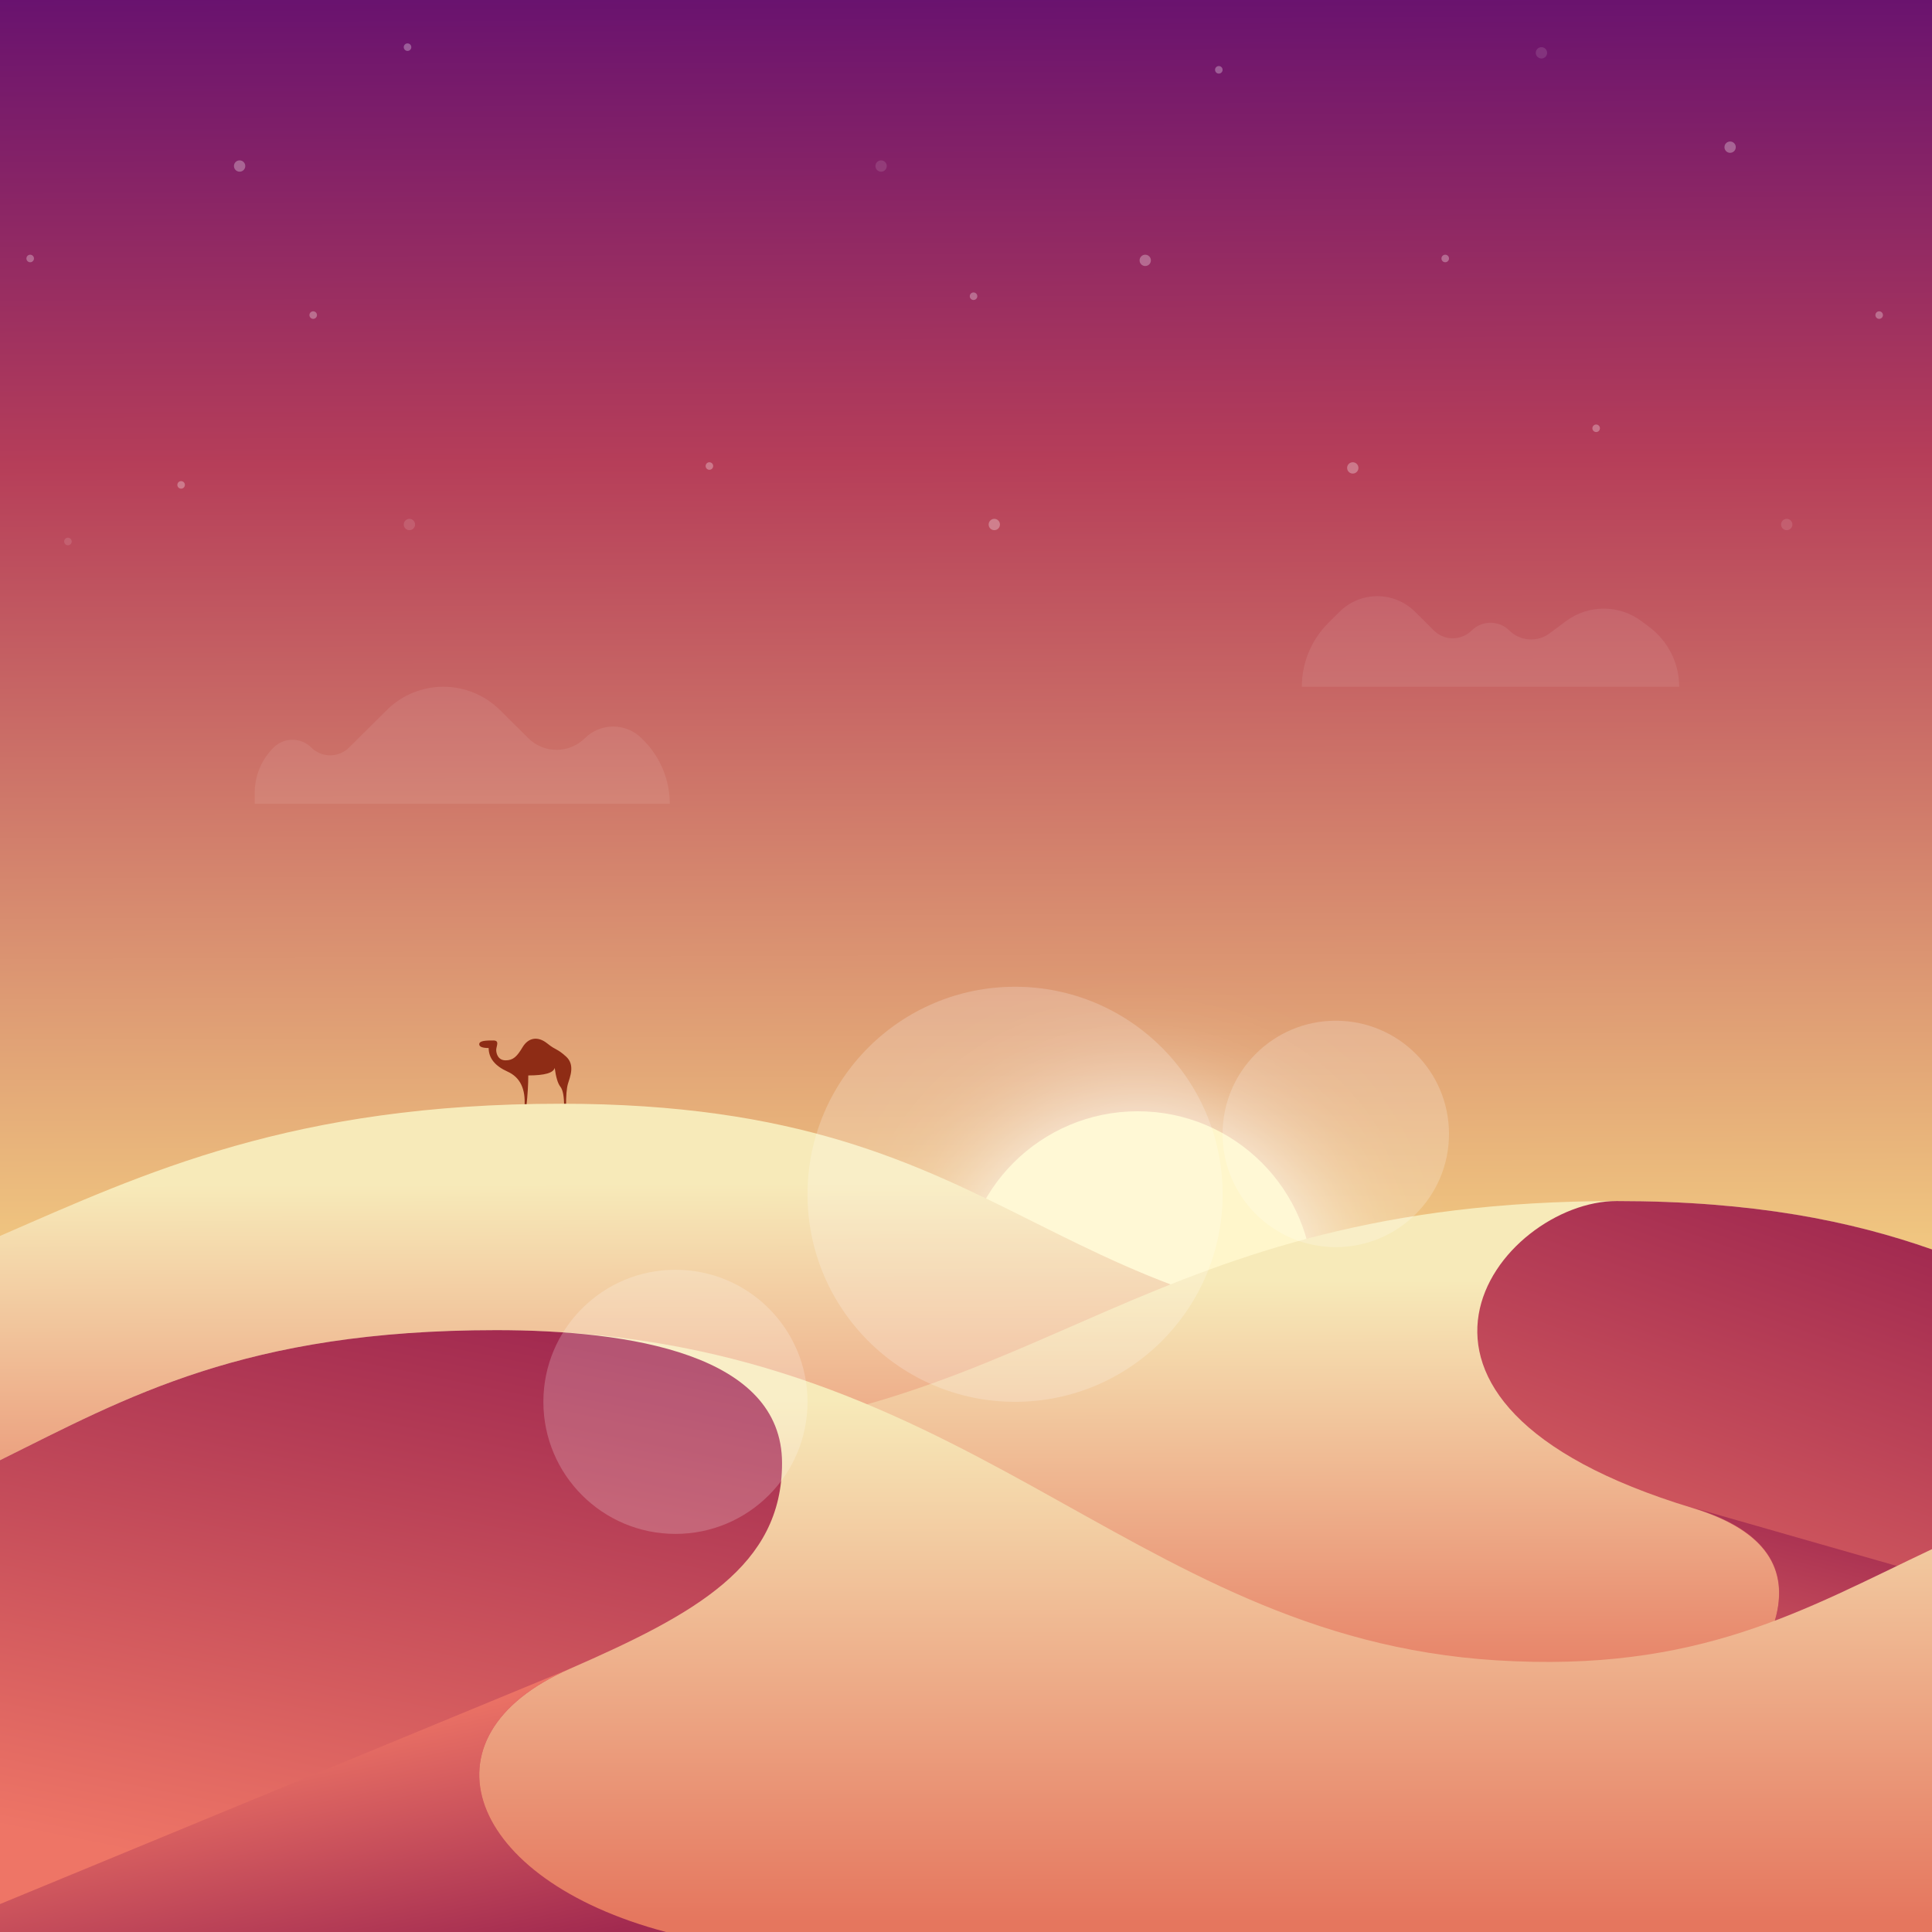
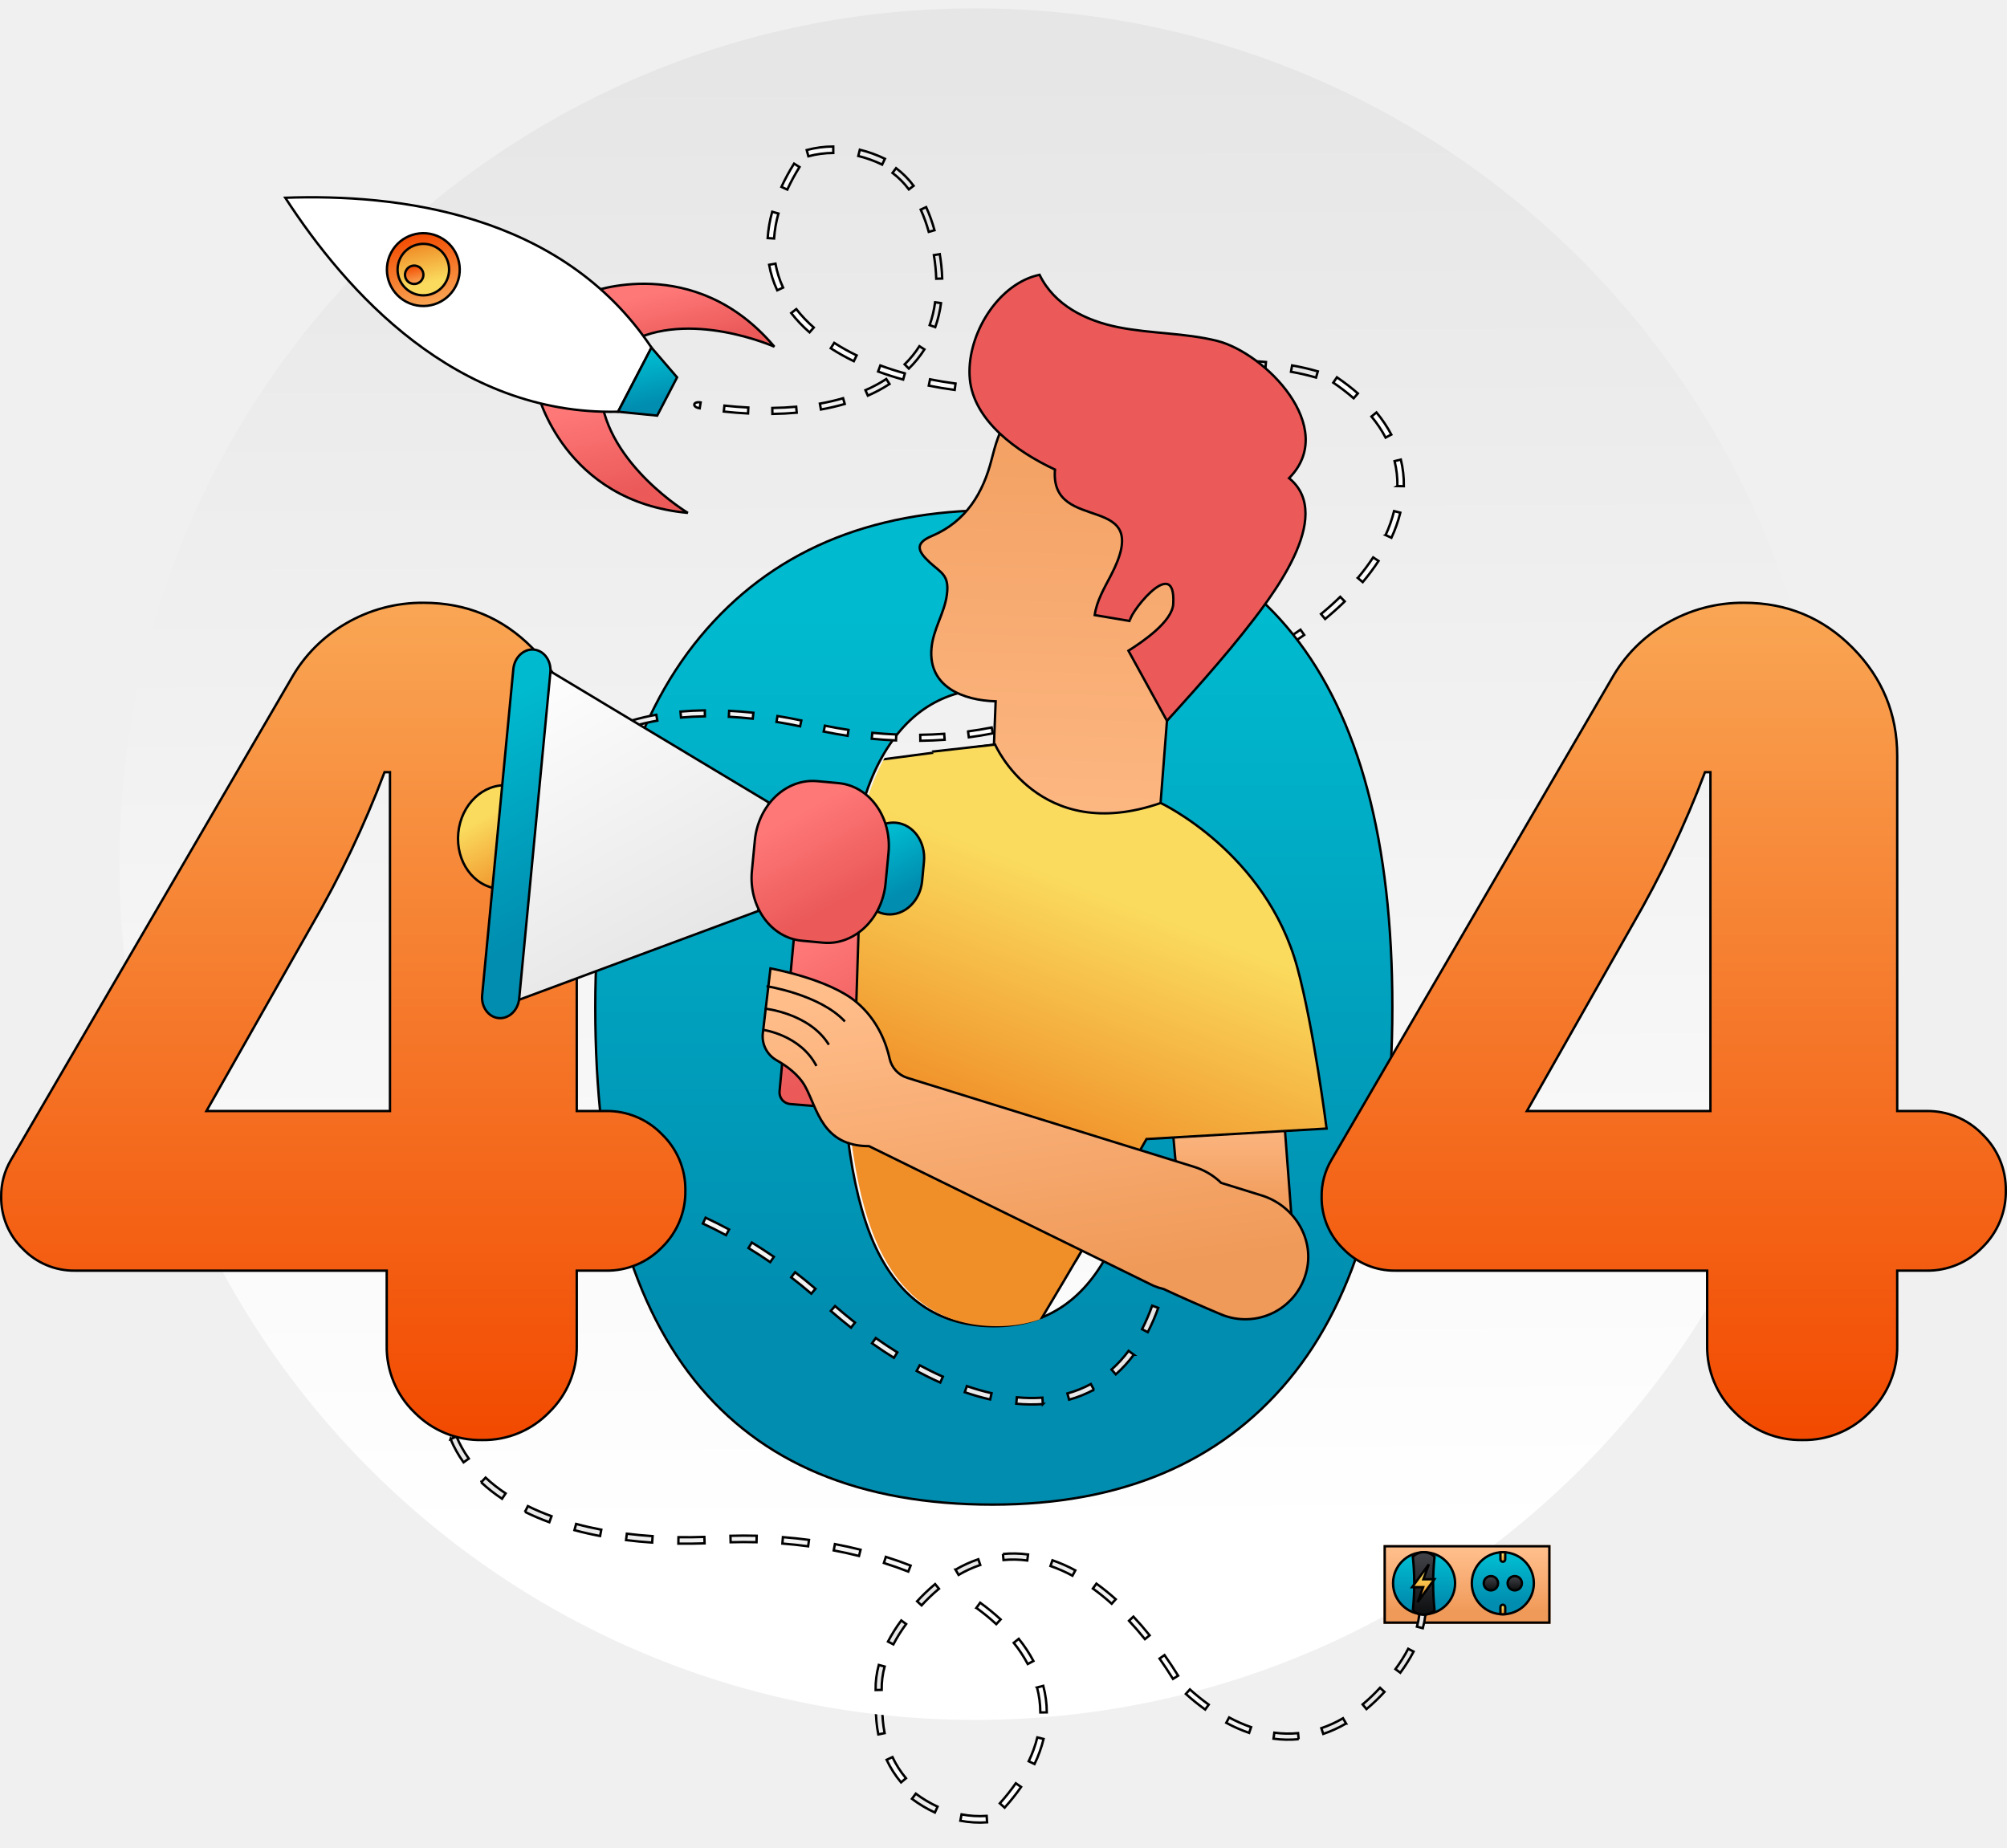
- <svg xmlns="http://www.w3.org/2000/svg" xmlns:xlink="http://www.w3.org/1999/xlink" viewBox="0 0 1024 1024">
+ <svg xmlns="http://www.w3.org/2000/svg" xmlns:xlink="http://www.w3.org/1999/xlink" width="841.111" height="774.413" viewBox="0 0 841.111 774.413">
  <defs>
-     <linearGradient id="a" x1="50.31%" x2="50%" y1="74.74%" y2="0%">
-       <stop offset="0%" stop-color="#FFE98A" />
-       <stop offset="67.7%" stop-color="#B63E59" />
-       <stop offset="100%" stop-color="#68126F" />
+     <linearGradient id="linear-gradient" x1="0.5" x2="0.5" y2="1" gradientUnits="objectBoundingBox">
+       <stop offset="0.23" stop-color="#fadb5d" />
+       <stop offset="0.97" stop-color="#f08e28" />
    </linearGradient>
-     <circle id="c" cx="603" cy="682" r="93" />
-     <filter id="b" width="203.2%" height="203.2%" x="-51.6%" y="-51.6%" filterUnits="objectBoundingBox">
-       <feOffset in="SourceAlpha" result="shadowOffsetOuter1" />
-       <feGaussianBlur in="shadowOffsetOuter1" result="shadowBlurOuter1" stdDeviation="32" />
-       <feColorMatrix in="shadowBlurOuter1" values="0 0 0 0 1 0 0 0 0 1 0 0 0 0 1 0 0 0 1 0" />
-     </filter>
-     <linearGradient id="d" x1="49.48%" x2="49.87%" y1="11.66%" y2="77.75%">
-       <stop offset="0%" stop-color="#F7EAB9" />
-       <stop offset="100%" stop-color="#E5765E" />
+     <linearGradient id="linear-gradient-2" x1="0.5" x2="0.5" y2="1" gradientUnits="objectBoundingBox">
+       <stop offset="0" stop-color="#fff" />
+       <stop offset="1" stop-color="#e6e6e6" />
    </linearGradient>
-     <linearGradient id="e" x1="91.59%" x2="66.97%" y1="5.89%" y2="100%">
-       <stop offset="0%" stop-color="#A22A50" />
-       <stop offset="100%" stop-color="#EE7566" />
+     <linearGradient id="linear-gradient-4" x1="0.521" y1="0.896" x2="0.517" y2="0.03" xlink:href="#linear-gradient-2" />
+     <linearGradient id="linear-gradient-7" y1="1" y2="0" xlink:href="#linear-gradient-2" />
+     <linearGradient id="linear-gradient-8" x1="0.5" x2="0.5" y2="1" gradientUnits="objectBoundingBox">
+       <stop offset="0.106" stop-color="#00bacf" />
+       <stop offset="0.809" stop-color="#008db0" />
    </linearGradient>
-     <linearGradient id="f" x1="49.48%" x2="49.61%" y1="11.66%" y2="98.34%">
-       <stop offset="0%" stop-color="#F7EAB9" />
-       <stop offset="100%" stop-color="#E5765E" />
+     <clipPath id="clip-path">
+       <path id="Path_5366" data-name="Path 5366" d="M99.541-119.465q0,71.582,15.642,102.6T163.7,14.155q31.814,0,47.986-30.754t16.172-102.866q0-71.052-16.172-102.335T163.7-253.084q-31.814,0-47.986,30.754T99.541-119.465Z" transform="translate(-99.541 253.084)" stroke="#000" stroke-width="1" fill="url(#linear-gradient)" />
+     </clipPath>
+     <linearGradient id="linear-gradient-9" x1="0.235" x2="0.098" y2="0.5" xlink:href="#linear-gradient" />
+     <clipPath id="clip-path-2">
+       <path id="Path_5367" data-name="Path 5367" d="M16495.635,569.215l-87.062,56.227s-7.119,44.292,0,51.41,13.445,72.764,13.445,72.764l10.281,26.1s3.16,5.536,16.609,27.682,13.445,7.118,18.982,34.01,12.654,31.637,12.654,51.409-3.955,21.355,3.953,36.382,14.238,18.191,13.447,26.1,1.584,12.655,0,21.355-13.443,2.373,0,25.309,9.488,26.1,18.98,28.473a206.28,206.28,0,0,0,45.875,5.536c18.189,0,48.244,11.864,56.945,0s17.4-6.327,17.4-30.055,10.281-26.891,5.535-76.719-11.076-58.528-11.865-87.792-7.908-15.028,0-52.2,14.238-23.727,15.82-56.946,3.164-46.664,0-82.255,6.33-32.428-9.49-45.082-34.8-19.773-49.039-22.937-41.92-3.164-41.92-3.164Z" transform="translate(-16405.408 -569.215)" fill="none" stroke="#707070" stroke-width="1" />
+     </clipPath>
+     <linearGradient id="linear-gradient-10" x1="0.5" x2="0.5" y2="1" gradientUnits="objectBoundingBox">
+       <stop offset="0.092" stop-color="#ffbd8a" />
+       <stop offset="0.844" stop-color="#f09a59" />
    </linearGradient>
-     <linearGradient id="g" x1="78.5%" x2="36.4%" y1="106.76%" y2="26.41%">
-       <stop offset="0%" stop-color="#A22A50" />
-       <stop offset="100%" stop-color="#EE7566" />
+     <linearGradient id="linear-gradient-11" x1="0.5" x2="0.5" y2="1" gradientUnits="objectBoundingBox">
+       <stop offset="0" stop-color="#fdb883" />
+       <stop offset="1" stop-color="#f29e5f" />
+     </linearGradient>
+     <linearGradient id="linear-gradient-12" x1="10.169" y1="-4.591" x2="9.274" y2="-4.591" gradientUnits="objectBoundingBox">
+       <stop offset="0.166" stop-color="#ff7878" />
+       <stop offset="0.78" stop-color="#eb5959" />
+     </linearGradient>
+     <linearGradient id="linear-gradient-14" x1="0.5" x2="0.5" y2="1" gradientUnits="objectBoundingBox">
+       <stop offset="0" stop-color="#f9a654" />
+       <stop offset="1" stop-color="#f24a00" />
+     </linearGradient>
+     <linearGradient id="linear-gradient-15" x1="0.5" y1="1" x2="0.5" y2="0" xlink:href="#linear-gradient-12" />
+     <linearGradient id="linear-gradient-17" y1="1" y2="0" xlink:href="#linear-gradient-8" />
+     <linearGradient id="linear-gradient-27" y1="1" y2="0" xlink:href="#linear-gradient" />
+     <linearGradient id="linear-gradient-37" x1="0.5" x2="0.5" y2="1" gradientUnits="objectBoundingBox">
+       <stop offset="0" stop-color="#42444a" />
+       <stop offset="1" stop-color="#0d0e0f" />
    </linearGradient>
  </defs>
-   <g fill="none" fill-rule="evenodd">
-     <rect width="1024" height="1024" fill="url(#a)" />
-     <use fill="black" filter="url(#b)" xlink:href="#c" />
-     <use fill="#FFF6CB" xlink:href="#c" />
-     <g fill="#FFFFFF" opacity=".3" transform="translate(14 23)">
-       <circle cx="203" cy="255" r="3" fill-opacity=".4" />
-       <circle cx="82" cy="234" r="2" />
-       <circle cx="22" cy="264" r="2" opacity=".4" />
-       <circle cx="113" cy="65" r="3" />
-       <circle cx="202" cy="2" r="2" />
-       <circle cx="2" cy="114" r="2" />
-       <circle cx="152" cy="144" r="2" />
-       <circle cx="362" cy="224" r="2" />
-       <circle cx="453" cy="65" r="3" opacity=".4" />
-       <circle cx="513" cy="255" r="3" />
-       <circle cx="593" cy="115" r="3" />
-       <circle cx="803" cy="5" r="3" opacity=".4" />
-       <circle cx="502" cy="134" r="2" />
-       <circle cx="832" cy="204" r="2" />
-       <circle cx="752" cy="114" r="2" />
-       <circle cx="933" cy="255" r="3" opacity=".4" />
-       <circle cx="703" cy="225" r="3" />
-       <circle cx="903" cy="55" r="3" />
-       <circle cx="982" cy="144" r="2" />
-       <circle cx="632" cy="14" r="2" />
-     </g>
-     <g transform="translate(0 550)">
-       <path fill="#8E2C15" d="M259 5.47c0 5.33 3.33 9.5 10 12.5s9.67 9.16 9 18.5h1c.67-6.31 1-11.8 1-16.47 8.67 0 13.33-1.33 14-4 .67 4.98 1.67 8.3 3 9.97 1.33 1.66 2 5.16 2 10.5h1c0-5.65.33-9.64 1-11.97 1-3.5 4-10.03-1-14.53S295 7 290 3c-5-4-10-3-13 2s-5 7-9 7-5-3.53-5-5.53c0-2 2-5-1.5-5s-7.5 0-7.5 2c0 1.33 1.67 2 5 2z" />
-       <path fill="url(#d)" d="M1024 390H0V105.08C77.3 71.4 155.26 35 297.4 35c250 0 250.76 125.25 500 125 84.03-.08 160.02-18.2 226.6-40.93V390z" />
-       <path fill="url(#d)" d="M1024 442H0V271.82c137.51-15.4 203.1-50.49 356.67-60.1C555.24 199.3 606.71 86.59 856.74 86.59c72.78 0 124.44 10.62 167.26 25.68V442z" />
-       <path fill="url(#e)" d="M1024 112.21V412H856.91c99.31-86.5 112.63-140.75 39.97-162.78C710.24 192.64 795.12 86.58 856.9 86.58c72.7 0 124.3 10.6 167.09 25.63z" />
-       <path fill="url(#e)" d="M1024 285.32V412H857c99.31-86.6 112.63-140.94 39.97-163L1024 285.32z" />
-       <path fill="url(#f)" d="M0 474V223.93C67.12 190.69 129.55 155 263 155c250 0 331.46 162.6 530 175 107.42 6.71 163-26.77 231-58.92V474H0z" />
-       <path fill="url(#e)" d="M353.02 474H0V223.93C67.12 190.69 129.55 155 263 155c71.14 0 151.5 12.76 151.5 70.5 0 54.5-45.5 79.72-112.5 109-82.26 35.95-54.57 111.68 51.02 139.5z" />
-       <path fill="url(#g)" d="M353.02 474H0v-14.8l302-124.7c-82.26 35.95-54.57 111.68 51.02 139.5z" />
-     </g>
-     <g fill="#FFFFFF" opacity=".2" transform="translate(288 523)">
-       <circle cx="250" cy="110" r="110" />
-       <circle cx="420" cy="78" r="60" />
-       <circle cx="70" cy="220" r="70" />
-     </g>
-     <g fill="#FFFFFF" fill-rule="nonzero" opacity=".08" transform="translate(135 316)">
-       <path d="M10 80.22a14.2 14.2 0 0 1 20 0 14.2 14.2 0 0 0 20 0l20-19.86a42.58 42.58 0 0 1 60 0l15 14.9a21.3 21.3 0 0 0 30 0 21.3 21.3 0 0 1 30 0l.9.9A47.69 47.69 0 0 1 220 110H0v-5.76c0-9.02 3.6-17.67 10-24.02zm559.1-66.11l5.9-5.86c11.07-11 28.93-11 40 0l10 9.94a14.19 14.19 0 0 0 20 0 14.19 14.19 0 0 1 20 0 16.36 16.36 0 0 0 21.3 1.5l8.7-6.47a33.47 33.47 0 0 1 40 0l4.06 3.03A39.6 39.6 0 0 1 755 48H555a47.77 47.77 0 0 1 14.1-33.89z" />
+   <g id="Group_4271" data-name="Group 4271" transform="translate(-553.183 -125.464)">
+     <path id="Path_5378" data-name="Path 5378" d="M0,2.552.887,0A44.281,44.281,0,0,1,10.936,4.994l-1.5,2.245A41.654,41.654,0,0,0,0,2.552Zm23.679,20.18a51.535,51.535,0,0,0-6.265-8.584l2-1.816a54.54,54.54,0,0,1,6.6,9.031Z" transform="matrix(-0.921, 0.391, -0.391, -0.921, 967.677, 888.86)" stroke="#000" stroke-width="1" fill="url(#linear-gradient-2)" />
+     <g id="Group_4270" data-name="Group 4270">
+       <path id="Path_5379" data-name="Path 5379" d="M0,2.552.887,0A44.281,44.281,0,0,1,10.936,4.994l-1.5,2.245A41.654,41.654,0,0,0,0,2.552Zm23.679,20.18a51.535,51.535,0,0,0-6.265-8.584l2-1.816a54.54,54.54,0,0,1,6.6,9.031Z" transform="translate(931.559 872.92) rotate(-149)" stroke="#000" stroke-width="1" fill="url(#linear-gradient-2)" />
+       <g id="Group_4269" data-name="Group 4269">
+         <g id="Group_4263" data-name="Group 4263" transform="translate(42 -3.695)">
+           <path id="Path_2807" data-name="Path 2807" d="M358.659,0C556.741,0,717.318,160.577,717.318,358.659S556.741,717.318,358.659,717.318,0,556.741,0,358.659,160.577,0,358.659,0Z" transform="translate(561.263 132.657)" fill="url(#linear-gradient-4)" />
+           <g id="Group_4262" data-name="Group 4262" transform="translate(511.683 130.07)">
+             <g id="Group_4260" data-name="Group 4260">
+               <g id="Group_4264" data-name="Group 4264" transform="translate(376.397 421.57) rotate(61)">
+                 <path id="Path_224" data-name="Path 224" d="M45.948,285.173c-1.683,0-3.43-.051-5.192-.154l.154-2.7a82.382,82.382,0,0,0,10.736-.058l.2,2.693C49.944,285.1,47.959,285.173,45.948,285.173Zm-16.193-1.388a71.969,71.969,0,0,1-10.794-2.658l.859-2.562a69.2,69.2,0,0,0,10.386,2.556Zm33.086-.533-.644-2.622a52.347,52.347,0,0,0,10.012-3.538l1.163,2.438A54.928,54.928,0,0,1,62.841,283.252ZM8.774,276.5A40.255,40.255,0,0,1,0,269.448l1.977-1.839a37.508,37.508,0,0,0,8.188,6.574Zm74.1-2.9-1.684-2.109a46.946,46.946,0,0,0,7.464-7.506l2.115,1.68A49.536,49.536,0,0,1,82.869,273.6Zm13.91-17.345-2.405-1.228a66.026,66.026,0,0,0,4.037-9.9l2.574.821A68.673,68.673,0,0,1,96.779,256.255Zm6.849-21.079-2.659-.477a102.182,102.182,0,0,0,1.318-10.7l2.694.192A104.693,104.693,0,0,1,103.628,235.176ZM102.571,213.2c-.055-3.5-.254-7.137-.587-10.809l2.69-.243c.339,3.738.542,7.442.6,11.006Zm-1.922-21.563c-.547-3.492-1.215-7.079-1.989-10.663l2.64-.57c.785,3.634,1.463,7.272,2.016,10.816ZM96.09,170.435c-.935-3.442-1.976-6.943-3.1-10.4l2.569-.833c1.136,3.5,2.191,7.045,3.136,10.531Zm-6.57-20.774c-1.1-3.472-2.127-7.028-3.045-10.569l2.613-.679c.908,3.495,1.919,7,3.008,10.43ZM84,128.375c-.727-3.583-1.367-7.228-1.9-10.836l2.673-.394c.527,3.56,1.156,7.157,1.874,10.691ZM80.79,106.614c-.336-3.666-.57-7.363-.693-10.983l2.7-.093c.122,3.571.351,7.214.682,10.829ZM82.754,84.7l-2.7-.072c.1-3.712.317-7.413.652-11l2.689.25C83.067,77.4,82.851,81.042,82.754,84.7Zm7.412-42.449-2.539-.922A93.026,93.026,0,0,1,92,31.145l2.412,1.218A90.055,90.055,0,0,0,90.166,42.246ZM99.915,23.17l-2.2-1.561a59.7,59.7,0,0,1,7.247-8.482l1.874,1.945A57.08,57.08,0,0,0,99.915,23.17Zm66.277-12.945a87.061,87.061,0,0,0-9.934-4.113l.871-2.558a90.2,90.2,0,0,1,10.242,4.24Zm-50.973-1.6L113.835,6.3A44.283,44.283,0,0,1,124.12,1.816l.756,2.592A41.655,41.655,0,0,0,115.22,8.623ZM145.9,3.455a51.538,51.538,0,0,0-10.6-.718l-.107-2.7a54.538,54.538,0,0,1,11.157.752Z" transform="translate(201.648 0) rotate(45)" stroke="#000" stroke-width="1" fill="url(#linear-gradient-2)" />
+               </g>
+               <path id="Path_5374" data-name="Path 5374" d="M1.344,142.024,0,139.681a102.177,102.177,0,0,0,9.04-5.865L10.625,136A104.708,104.708,0,0,1,1.344,142.024ZM17.5,127.091c2.646-2.292,5.3-4.782,7.9-7.4l1.915,1.9c-2.646,2.662-5.353,5.2-8.047,7.533Zm15.283-15.332c2.324-2.664,4.642-5.481,6.89-8.378l2.134,1.656c-2.28,2.937-4.631,5.795-6.989,8.5ZM46.093,94.635c2.036-2.929,4.048-5.976,5.979-9.061l2.289,1.432c-1.952,3.121-3.989,6.207-6.051,9.171ZM57.783,76.249c1.951-3.076,4.016-6.147,6.139-9.126l2.2,1.565c-2.094,2.942-4.132,5.973-6.056,9.008ZM70.54,58.336c2.278-2.86,4.658-5.693,7.079-8.421l2.02,1.794C77.251,54.4,74.9,57.2,72.654,60.017ZM85.148,41.891c2.593-2.614,5.274-5.169,7.968-7.591l1.807,2.008c-2.657,2.388-5.3,4.906-7.857,7.483ZM103.2,29.306l-1.68-2.114c2.907-2.311,5.882-4.522,8.842-6.568l1.537,2.22C108.989,24.859,106.062,27.032,103.2,29.306Zm17.817-12.3-1.371-2.328c3.234-1.9,6.509-3.657,9.732-5.207l1.169,2.434C127.395,13.425,124.188,15.141,121.018,17.007ZM140.483,7.7l-.925-2.538a93.024,93.024,0,0,1,10.61-3.193l.617,2.631A90.053,90.053,0,0,0,140.483,7.7ZM161.363,2.9,161.142.213a59.7,59.7,0,0,1,11.156.1L172.013,3A57.078,57.078,0,0,0,161.363,2.9Zm52.519,42.45A87.054,87.054,0,0,0,210.648,35.1l2.519-.977A90.2,90.2,0,0,1,216.5,44.7ZM182.344,5.278l.887-2.552a44.281,44.281,0,0,1,10.049,4.994l-1.5,2.245A41.655,41.655,0,0,0,182.344,5.278Zm23.679,20.18a51.534,51.534,0,0,0-6.265-8.584l2-1.816a54.54,54.54,0,0,1,6.6,9.031Z" transform="matrix(-0.695, -0.719, 0.719, -0.695, 450.607, 254.397)" stroke="#000" stroke-width="1" fill="url(#linear-gradient-2)" />
+               <g id="Group_4258" data-name="Group 4258" transform="matrix(0.259, -0.966, 0.966, 0.259, 313.552, 349.744)">
+                 <path id="Path_224-2" data-name="Path 224" d="M2.815,0,1.131,2.109A46.946,46.946,0,0,1,8.595,9.615l2.115-1.68A49.535,49.535,0,0,0,2.815,0Zm13.91,17.345L14.32,18.573a66.026,66.026,0,0,1,4.037,9.9l2.574-.821A68.675,68.675,0,0,0,16.725,17.345Zm6.849,21.079-2.659.477a102.185,102.185,0,0,1,1.318,10.7l2.694-.192A104.693,104.693,0,0,0,23.574,38.424ZM22.517,60.4c-.055,3.5-.254,7.137-.587,10.809l2.69.243c.339-3.738.542-7.442.6-11.006ZM20.595,81.959c-.547,3.492-1.215,7.079-1.989,10.663l2.64.57c.785-3.634,1.463-7.272,2.016-10.816Zm-4.559,21.206c-.935,3.442-1.976,6.943-3.1,10.4l2.569.833c1.136-3.5,2.191-7.045,3.136-10.531Zm-6.57,20.774c-1.1,3.472-2.127,7.028-3.045,10.569l2.613.679c.908-3.495,1.919-7,3.008-10.43ZM3.944,145.224c-.727,3.583-1.367,7.228-1.9,10.836l2.673.394c.527-3.56,1.156-7.157,1.874-10.691ZM.736,166.986c-.336,3.666-.57,7.363-.693,10.983l2.7.093c.122-3.571.351-7.214.682-10.829ZM2.7,188.9l-2.7.072c.1,3.712.317,7.413.652,11l2.689-.25C3.013,196.2,2.8,192.558,2.7,188.9Zm2.031,21.554-2.664.446c.62,3.7,1.383,7.337,2.267,10.8l2.616-.668C6.085,217.646,5.338,214.086,4.731,210.459Zm5.381,20.894-2.539.922a93.024,93.024,0,0,0,4.374,10.18l2.412-1.218A90.051,90.051,0,0,1,10.112,231.353Zm9.749,19.076-2.2,1.561a59.7,59.7,0,0,0,7.247,8.482l1.874-1.945A57.076,57.076,0,0,1,19.861,250.43Zm66.277,12.945a87.069,87.069,0,0,1-9.934,4.113l.871,2.558a90.2,90.2,0,0,0,10.242-4.24Zm-50.973,1.6-1.384,2.32a44.283,44.283,0,0,0,10.285,4.488l.756-2.592A41.656,41.656,0,0,1,35.165,264.977Zm30.679,5.168a51.538,51.538,0,0,1-10.6.718l-.107,2.7a54.54,54.54,0,0,0,11.157-.752Z" transform="translate(0 61.743) rotate(-45)" stroke="#000" stroke-width="1" fill="url(#linear-gradient-7)" />
+               </g>
+               <g id="Group_4257" data-name="Group 4257" transform="translate(248.975 94.651)">
+                 <path id="Path_5363" data-name="Path 5363" d="M21.359-101.525q0-102.335,44.01-155.359t123.545-53.024q166.494,0,166.494,208.383,0,103.926-43.479,156.154T187.853,106.858Q21.359,106.858,21.359-101.525Zm102.866,0q0,71.582,15.642,102.6t48.517,31.019q31.814,0,47.986-30.754t16.172-102.866q0-71.052-16.172-102.335t-47.986-31.284q-31.814,0-47.986,30.754T124.225-101.525Z" transform="translate(-21.359 428.162)" stroke="#000" stroke-width="1" fill="url(#linear-gradient-8)" />
+                 <g id="Mask_Group_78" data-name="Mask Group 78" transform="translate(104.181 193.018)" clip-path="url(#clip-path)">
+                   <path id="Path_5365" data-name="Path 5365" d="M283.5,169.409s18.338,42.2,69.4,24.491c0,0,44.048,20.688,57.227,68.859,6.925,25.312,12.3,67.579,12.3,67.579l-75.471,4.4S311.983,396.3,268.353,467.033L213.539,339.311l1.994-160.942Z" transform="translate(-220.12 -145.944)" stroke="#000" stroke-width="1" fill="url(#linear-gradient-9)" />
+                 </g>
+                 <g id="Mask_Group_79" data-name="Mask Group 79" transform="translate(106.641)" clip-path="url(#clip-path-2)">
+                   <path id="Path_1" data-name="Path 1" d="M298.651,208.417l4.332,57.424H256.6l-5.021-55.5Z" transform="translate(-117.369 154.949)" stroke="#000" stroke-width="1" fill="url(#linear-gradient-10)" />
+                   <g id="Group_4252" data-name="Group 4252" transform="matrix(-0.999, -0.035, 0.035, -0.999, 186.1, 259.965)">
+                     <g id="Group_2" data-name="Group 2" transform="translate(17.614 0)">
+                       <g id="Group_1" data-name="Group 1" transform="translate(0 0)">
+                         <path id="Path_2" data-name="Path 2" d="M109.675,6.992l-.209,50.221c13.727-.075,28.438,5.109,27.668,21.157-.4,8.179-4.863,14.791-5.665,22.746-.845,8.42,2.766,9.089,7.789,13.454,5.044,4.381,6.591,7.623-.615,10.967-14.085,6.537-20.895,18.75-23.992,33.232-2.541,11.892-6.034,21.933-17.07,28.176-25.436,14.39-97-1.46-97.552-38.388S6.982,95.783,37.4,51.564L39.6,0Z" stroke="#000" stroke-width="1" fill="url(#linear-gradient-11)" />
+                       </g>
+                     </g>
+                     <g id="Group_3" data-name="Group 3" transform="translate(0 51.564)">
+                       <path id="Path_3" data-name="Path 3" d="M118.174,184a25.473,25.473,0,0,1-3.231,1.022c-6.671-12.619-20.162-18.59-33.723-20.815-13.791-2.263-28-1.37-41.661-4.285-20.109-4.29-52.371-34.6-32.15-56.459-20.162-15.252,5.965-50.65,17.541-66.281S55.019,0,55.019,0L72.191,28.8C66.568,32.653,54.26,41.534,54.1,49.093c-.46,22.291,20.29-7.505,17.616-7.864L86.848,43.24c-.637,5.981-3.606,11.41-6.2,16.835C63.011,97,106.957,75.685,105.624,103.626c16.214,6.885,34.8,19.258,37.013,36.735C144.761,157.164,133.912,177.925,118.174,184Z" transform="translate(0 0)" stroke="#000" stroke-width="1" fill="url(#linear-gradient-12)" />
+                     </g>
+                   </g>
+                   <path id="Path_3-2" data-name="Path 3" d="M283.5,169.409s18.338,42.2,69.4,24.491c0,0,44.048,20.688,57.227,68.859,6.925,25.312,12.3,67.579,12.3,67.579l-75.471,4.4S311.983,396.3,268.353,467.033L213.539,339.311l17.472-163.994Z" transform="translate(-222.58 47.074)" stroke="#000" stroke-width="1" fill="url(#linear-gradient-9)" />
+                 </g>
+               </g>
+               <path id="Path_5361" data-name="Path 5361" d="M6.146-86.006a29.488,29.488,0,0,1,4.1-15.474L127.663-303.1a61.371,61.371,0,0,1,22.984-23.211,63.309,63.309,0,0,1,32.541-8.647q26.852,0,45.512,18.887t18.66,45.285v148.824h12.288a31.976,31.976,0,0,1,23.439,9.785,31.976,31.976,0,0,1,9.785,23.439,32.506,32.506,0,0,1-9.785,23.894,31.976,31.976,0,0,1-23.439,9.785H247.36v31.4a38.145,38.145,0,0,1-11.606,27.99,38.145,38.145,0,0,1-27.99,11.606A38.68,38.68,0,0,1,179.319,4.335a38.145,38.145,0,0,1-11.606-27.99v-31.4H37.094a29.794,29.794,0,0,1-21.846-9.1A29.794,29.794,0,0,1,6.146-86.006Zm86.018-35.955h76.915v-142H166.8a429.306,429.306,0,0,1-30.493,64.172Z" transform="translate(547.24 586.674)" stroke="#000" stroke-width="1" fill="url(#linear-gradient-14)" />
+               <g id="Group_417" data-name="Group 417" transform="translate(97.4 90.276) rotate(-21)">
+                 <g id="Group_416" data-name="Group 416" transform="translate(183.869 190.859) rotate(-172)">
+                   <g id="Group_24" data-name="Group 24" transform="translate(0 0)">
+                     <path id="Path_79" data-name="Path 79" d="M70.381,39.545S23.86,46.413,0,0C0,0,31.479,23.685,59.6,15.264Z" transform="translate(0 59.71)" stroke="#000" stroke-width="1" fill="url(#linear-gradient-15)" />
+                     <path id="Path_80" data-name="Path 80" d="M50.078,63.32S49.578,16.3,0,0C0,0,28.321,27.382,24.407,56.473Z" transform="translate(50.991 0)" stroke="#000" stroke-width="1" fill="url(#linear-gradient-15)" />
+                     <path id="Union_135" data-name="Union 135" d="M135.414,118.756C89.774,109.92,24.142,86.784,0,23.044L9.84,11.523h0L19.677,0C86.414,13.862,119.54,75.066,135.414,118.756Z" transform="translate(50.262 47.883)" fill="#fff" stroke="#000" stroke-width="1" />
+                     <path id="Path_83" data-name="Path 83" d="M17.492,16.8,7.654,28.321,0,13.746,5.869,6.873,11.739,0,27.331,5.278Z" transform="translate(42.609 42.608)" stroke="#000" stroke-width="1" fill="url(#linear-gradient-17)" />
+                     <path id="Path_84" data-name="Path 84" d="M25.172,3.657a15.261,15.261,0,1,0,1.7,21.517A15.259,15.259,0,0,0,25.172,3.657Z" transform="translate(120.805 109.016)" stroke="#000" stroke-width="1" fill="url(#linear-gradient-14)" />
+                     <path id="Path_85" data-name="Path 85" d="M17.8,2.586A10.792,10.792,0,1,0,19,17.8,10.791,10.791,0,0,0,17.8,2.586Z" transform="translate(125.275 113.486)" stroke="#000" stroke-width="1" fill="url(#linear-gradient)" />
+                     <path id="Path_86" data-name="Path 86" d="M6.361.923A3.856,3.856,0,1,0,6.789,6.36,3.859,3.859,0,0,0,6.361.923Z" transform="translate(136.432 119.171)" stroke="#000" stroke-width="1" fill="url(#linear-gradient-14)" />
+                   </g>
+                 </g>
+               </g>
+               <g id="Group_4259" data-name="Group 4259" transform="translate(545.313 619.488) rotate(158)">
+                 <path id="Path_224-3" data-name="Path 224" d="M45.948,0c-1.683,0-3.43.051-5.192.154l.154,2.7a82.381,82.381,0,0,1,10.736.058l.2-2.693C49.944.072,47.959,0,45.948,0ZM29.755,1.388A71.972,71.972,0,0,0,18.96,4.046l.859,2.562A69.2,69.2,0,0,1,30.206,4.051Zm33.086.533L62.2,4.544A52.347,52.347,0,0,1,72.209,8.082l1.163-2.438A54.927,54.927,0,0,0,62.841,1.922ZM8.774,8.674A40.255,40.255,0,0,0,0,15.725l1.977,1.839a37.508,37.508,0,0,1,8.188-6.574Zm74.1,2.9-1.684,2.109a46.947,46.947,0,0,1,7.464,7.506l2.115-1.68A49.535,49.535,0,0,0,82.869,11.573Zm13.91,17.345-2.405,1.228a66.026,66.026,0,0,1,4.037,9.9l2.574-.821A68.674,68.674,0,0,0,96.779,28.918ZM103.628,50l-2.659.477a102.185,102.185,0,0,1,1.318,10.7l2.694-.192A104.7,104.7,0,0,0,103.628,50Zm-1.058,21.972c-.055,3.5-.254,7.137-.587,10.809l2.69.243c.339-3.738.542-7.442.6-11.006Zm-1.922,21.563c-.547,3.492-1.215,7.079-1.989,10.663l2.64.57c.785-3.634,1.463-7.272,2.016-10.816ZM96.09,114.738c-.935,3.442-1.976,6.943-3.1,10.4l2.569.833c1.136-3.5,2.191-7.045,3.136-10.531Zm-6.57,20.774c-1.1,3.472-2.127,7.028-3.045,10.569l2.613.679c.908-3.495,1.919-7,3.008-10.43ZM84,156.8c-.727,3.583-1.367,7.228-1.9,10.836l2.673.394c.527-3.56,1.156-7.157,1.874-10.691ZM80.79,178.559c-.336,3.666-.57,7.363-.693,10.983l2.7.093c.122-3.571.351-7.214.682-10.829Zm1.964,21.919-2.7.072c.1,3.712.317,7.413.652,11l2.689-.25C83.067,207.771,82.851,204.131,82.754,200.478Zm2.031,21.554-2.664.446c.62,3.7,1.383,7.337,2.267,10.8L87,232.612C86.139,229.22,85.393,225.66,84.785,222.033Zm5.381,20.894-2.539.922A93.025,93.025,0,0,0,92,254.029l2.412-1.218A90.056,90.056,0,0,1,90.166,242.927ZM99.915,262l-2.2,1.561a59.705,59.705,0,0,0,7.247,8.482l1.874-1.945A57.079,57.079,0,0,1,99.915,262Zm66.277,12.945a87.061,87.061,0,0,1-9.934,4.113l.871,2.558a90.2,90.2,0,0,0,10.242-4.24Zm-50.973,1.6-1.384,2.32a44.283,44.283,0,0,0,10.285,4.488l.756-2.592A41.655,41.655,0,0,1,115.22,276.55Zm30.68,5.168a51.538,51.538,0,0,1-10.6.718l-.107,2.7a54.538,54.538,0,0,0,11.157-.752Z" transform="translate(0 118.35) rotate(-45)" stroke="#000" stroke-width="1" fill="url(#linear-gradient-7)" />
+               </g>
+               <path id="Path_5372" data-name="Path 5372" d="M6.146-86.006a29.488,29.488,0,0,1,4.1-15.474L127.663-303.1a61.371,61.371,0,0,1,22.984-23.211,63.309,63.309,0,0,1,32.541-8.647q26.852,0,45.512,18.887t18.66,45.285v148.824h12.288a31.976,31.976,0,0,1,23.439,9.785,31.976,31.976,0,0,1,9.785,23.439,32.506,32.506,0,0,1-9.785,23.894,31.976,31.976,0,0,1-23.439,9.785H247.36v31.4a38.145,38.145,0,0,1-11.606,27.99,38.145,38.145,0,0,1-27.99,11.606A38.68,38.68,0,0,1,179.319,4.335a38.145,38.145,0,0,1-11.606-27.99v-31.4H37.094a29.794,29.794,0,0,1-21.846-9.1A29.794,29.794,0,0,1,6.146-86.006Zm86.018-35.955h76.915v-142H166.8a429.306,429.306,0,0,1-30.493,64.172Z" transform="translate(-6.146 586.674)" stroke="#000" stroke-width="1" fill="url(#linear-gradient-14)" />
+               <path id="Path_5373" data-name="Path 5373" d="M42.559,0C41,0,39.382.048,37.75.143l.143,2.5a76.306,76.306,0,0,1,9.944.054L48.022.2C46.261.066,44.422,0,42.559,0Zm-15,1.286a66.664,66.664,0,0,0-10,2.462l.8,2.373a64.1,64.1,0,0,1,9.62-2.368Zm30.646.494-.6,2.429a48.485,48.485,0,0,1,9.274,3.277L67.96,5.228A50.876,50.876,0,0,0,58.206,1.78ZM8.127,8.034A37.286,37.286,0,0,0,0,14.565l1.831,1.7A34.741,34.741,0,0,1,9.415,10.18ZM76.758,10.72,75.2,12.674a43.484,43.484,0,0,1,6.913,6.952L84.07,18.07A45.882,45.882,0,0,0,76.758,10.72ZM89.642,26.786l-2.228,1.137a61.153,61.153,0,0,1,3.739,9.168l2.384-.761A63.609,63.609,0,0,0,89.642,26.786ZM95.986,46.31l-2.463.442a94.647,94.647,0,0,1,1.221,9.907l2.5-.178A96.978,96.978,0,0,0,95.986,46.31Zm-.98,20.351c-.051,3.242-.235,6.611-.544,10.012l2.492.225c.314-3.462.5-6.893.554-10.194Zm-1.78,19.972c-.507,3.235-1.126,6.557-1.843,9.877l2.445.528c.727-3.366,1.355-6.736,1.868-10.018ZM89,106.276c-.866,3.188-1.83,6.431-2.87,9.637l2.379.772c1.052-3.243,2.029-6.526,2.9-9.754Zm-6.085,19.242c-1.021,3.216-1.97,6.51-2.821,9.789l2.42.629c.841-3.237,1.777-6.488,2.786-9.66ZM77.8,145.234c-.673,3.319-1.266,6.695-1.76,10.037l2.475.365c.488-3.3,1.071-6.63,1.736-9.9Zm-2.971,20.156c-.311,3.4-.528,6.82-.642,10.173l2.5.086c.113-3.307.325-6.682.632-10.031Zm1.819,20.3-2.5.066c.091,3.439.294,6.866.6,10.184l2.49-.231C76.941,192.448,76.741,189.077,76.651,185.693Z" transform="translate(228.537 401.258) rotate(-96)" stroke="#000" stroke-width="1" fill="url(#linear-gradient-7)" />
+               <path id="Path_5375" data-name="Path 5375" d="M42.559,0C41,0,39.382.048,37.75.143l.143,2.5a76.3,76.3,0,0,1,9.944.054L48.022.2C46.261.066,44.422,0,42.559,0Zm-15,1.286a66.665,66.665,0,0,0-10,2.462l.8,2.373a64.1,64.1,0,0,1,9.62-2.368Zm30.646.494-.6,2.429a48.485,48.485,0,0,1,9.274,3.277L67.96,5.228A50.875,50.875,0,0,0,58.206,1.78ZM8.127,8.034A37.286,37.286,0,0,0,0,14.565l1.831,1.7A34.741,34.741,0,0,1,9.415,10.18ZM76.758,10.72,75.2,12.674a43.484,43.484,0,0,1,6.913,6.952L84.07,18.07A45.881,45.881,0,0,0,76.758,10.72ZM89.642,26.786l-2.228,1.137a61.154,61.154,0,0,1,3.739,9.168l2.384-.761A63.61,63.61,0,0,0,89.642,26.786ZM95.986,46.31l-2.463.442a94.647,94.647,0,0,1,1.221,9.907l2.5-.178A96.973,96.973,0,0,0,95.986,46.31Zm-.98,20.351c-.051,3.242-.235,6.611-.544,10.012l2.492.225c.314-3.462.5-6.893.554-10.194Zm-1.78,19.972c-.507,3.235-1.126,6.557-1.843,9.877l2.445.528c.727-3.366,1.355-6.736,1.868-10.018ZM89,106.276c-.866,3.188,1.539,3.883,2.414.654Z" transform="matrix(0.105, 0.995, -0.995, 0.105, 389.531, 68.025)" stroke="#000" stroke-width="1" fill="url(#linear-gradient-7)" />
+               <path id="Path_5376" data-name="Path 5376" d="M0,2.552.887,0A44.281,44.281,0,0,1,10.936,4.994l-1.5,2.245A41.654,41.654,0,0,0,0,2.552Zm23.679,20.18a51.535,51.535,0,0,0-6.265-8.584l2-1.816a54.54,54.54,0,0,1,6.6,9.031Z" transform="translate(336.852 62.463) rotate(-34)" stroke="#000" stroke-width="1" fill="url(#linear-gradient-2)" />
+             </g>
+             <g id="Group_250" data-name="Group 250" transform="translate(425.312 423.744) rotate(151)">
+               <path id="Path_60" data-name="Path 60" d="M63.427,12.622,45.739.815a4.875,4.875,0,0,0-6.883,1.558L0,67.482,23.031,80.461,64.742,19.425A4.872,4.872,0,0,0,63.427,12.622Z" transform="translate(37.812 0)" stroke="#000" stroke-width="1" fill="url(#linear-gradient-15)" />
+               <g id="Group_249" data-name="Group 249" transform="translate(0 60.409)">
+                 <path id="Path_61" data-name="Path 61" d="M30.7,4.144,24.615,0,0,35.875,6.087,40.02c8.655,5.908,21.187,2.659,27.989-7.25h0C40.87,22.87,39.367,10.052,30.7,4.144Z" transform="translate(133.73 86.236)" stroke="#000" stroke-width="1" fill="url(#linear-gradient-27)" />
+                 <path id="Path_62" data-name="Path 62" d="M139.093,17.191,25.864,0,0,37.69l57.139,98.927Z" transform="translate(47.848 29.466)" stroke="#000" stroke-width="1" fill="url(#linear-gradient-7)" />
+                 <path id="Path_64" data-name="Path 64" d="M27.143,2.06h0C21.092-2.066,12.329.2,7.567,7.127l-4.592,6.7c-4.753,6.919-3.7,15.888,2.354,20.014h0c6.06,4.126,14.823,1.853,19.576-5.066l4.6-6.7C34.259,15.147,33.2,6.187,27.143,2.06Z" transform="translate(0 0)" stroke="#000" stroke-width="1" fill="url(#linear-gradient-17)" />
+                 <path id="Path_66" data-name="Path 66" d="M90.915,1.211h0C87.353-1.215,82.206.119,79.422,4.183L1.746,117.368C-1.047,121.44-.42,126.7,3.133,129.129h0c3.554,2.426,8.7,1.092,11.493-2.981L92.3,12.964C95.086,8.9,94.468,3.637,90.915,1.211Z" transform="translate(99.717 41.729)" stroke="#000" stroke-width="1" fill="url(#linear-gradient-17)" />
+                 <path id="Path_68" data-name="Path 68" d="M54.87,8.676,47.54,3.681C36.727-3.694,21.081.361,12.6,12.731L5.309,23.338c-8.486,12.37-6.6,28.375,4.216,35.741l7.331,4.995c10.813,7.376,26.459,3.321,34.944-9.049l7.286-10.607C67.572,32.047,65.683,16.043,54.87,8.676Z" transform="translate(8.837 0.975)" stroke="#000" stroke-width="1" fill="url(#linear-gradient-15)" />
+               </g>
+             </g>
+             <g id="Group_4261" data-name="Group 4261" transform="translate(315.146 405.972) rotate(-8)">
+               <path id="Union_134" data-name="Union 134" d="M174.056,169.817c-8.033-4.8-15.423-9.394-22.228-13.8a26.488,26.488,0,0,1-4.085-1.995L37.85,79.508c-19.414-2.744-19.221-18.5-22.993-28.482-2-5.287-6.526-9.635-10.354-12.556A11.51,11.51,0,0,1,.378,26.406L7.316,0S30.85,7.687,41.036,19c7.875,8.74,9.985,19.034,10.477,25.408a10.875,10.875,0,0,0,6.245,9L171.646,107.1a28.136,28.136,0,0,1,10.222,8.2l16.089,7.586c12.583,5.931,19.27,20.519,14.358,33.528a26.372,26.372,0,0,1-38.259,13.4Z" transform="translate(0 0)" stroke="#000" stroke-width="1" fill="url(#linear-gradient-10)" />
+               <path id="Path_5369" data-name="Path 5369" d="M0,0S21.651,6.511,30.459,19.2" transform="translate(4.659 7.161)" fill="none" stroke="#000" stroke-miterlimit="10" stroke-width="1" />
+               <path id="Path_5370" data-name="Path 5370" d="M0,0S18.259,4.432,24.479,18.714" transform="translate(2.611 16.349)" fill="none" stroke="#000" stroke-miterlimit="10" stroke-width="1" />
+               <path id="Path_5371" data-name="Path 5371" d="M0,0S15.114,4.214,19.98,18.078" transform="translate(0.725 25.089)" fill="none" stroke="#000" stroke-miterlimit="10" stroke-width="1" />
+             </g>
+           </g>
+         </g>
+         <path id="Path_5377" data-name="Path 5377" d="M43.244,0c-1.584,0-3.228.048-4.887.145L38.5,2.682a77.53,77.53,0,0,1,10.1.055L48.794.2C47,.067,45.136,0,43.244,0ZM28,1.307a67.735,67.735,0,0,0-10.159,2.5l.808,2.411a65.129,65.129,0,0,1,9.775-2.406Zm31.139.5-.606,2.468a49.264,49.264,0,0,1,9.423,3.33l1.094-2.294A51.693,51.693,0,0,0,59.142,1.809ZM8.258,8.164A37.886,37.886,0,0,0,0,14.8L1.861,16.53a35.3,35.3,0,0,1,7.706-6.187Zm69.735,2.728-1.585,1.985a44.182,44.182,0,0,1,7.025,7.064l1.99-1.581A46.62,46.62,0,0,0,77.992,10.892ZM91.083,27.216,88.82,28.372a62.138,62.138,0,0,1,3.8,9.315l2.423-.773A64.634,64.634,0,0,0,91.083,27.216ZM97.53,47.055l-2.5.449a96.169,96.169,0,0,1,1.24,10.066l2.536-.18A98.535,98.535,0,0,0,97.53,47.055Zm-1,20.679c-.052,3.294-.239,6.717-.553,10.173l2.532.229c.319-3.518.51-7,.563-10.358ZM94.726,88.027c-.515,3.287-1.144,6.662-1.872,10.036l2.485.536c.738-3.42,1.376-6.844,1.9-10.179Z" transform="matrix(0.719, -0.695, 0.695, 0.719, 909.852, 823.11)" stroke="#000" stroke-width="1" fill="url(#linear-gradient-7)" />
+         <g id="Group_4265" data-name="Group 4265" transform="translate(-14281 -615)">
+           <g id="Rectangle_1069" data-name="Rectangle 1069" transform="translate(15414 1388)" stroke="#000" stroke-width="1" fill="url(#linear-gradient-10)">
+             <rect width="70" height="33" stroke="none" />
+             <rect x="0.5" y="0.5" width="69" height="32" fill="none" />
+           </g>
+           <circle id="Ellipse_199" data-name="Ellipse 199" cx="13" cy="13" r="13" transform="translate(15418 1391)" stroke="#000" stroke-width="1" fill="url(#linear-gradient-8)" />
+           <circle id="Ellipse_202" data-name="Ellipse 202" cx="13" cy="13" r="13" transform="translate(15451 1391)" stroke="#000" stroke-width="1" fill="url(#linear-gradient-8)" />
+           <circle id="Ellipse_203" data-name="Ellipse 203" cx="3" cy="3" r="3" transform="translate(15456 1401)" stroke="#000" stroke-width="1" fill="url(#linear-gradient-37)" />
+           <circle id="Ellipse_204" data-name="Ellipse 204" cx="3" cy="3" r="3" transform="translate(15466 1401)" stroke="#000" stroke-width="1" fill="url(#linear-gradient-37)" />
+           <path id="Path_5398" data-name="Path 5398" d="M17,4c-.338,0-.669.025-1,.051V7a1,1,0,0,0,2,0V4.051C17.669,4.025,17.338,4,17,4Z" transform="translate(15447 1387)" stroke="#000" stroke-width="1" fill="url(#linear-gradient)" />
+           <path id="Path_5399" data-name="Path 5399" d="M17,26a1,1,0,0,0-1,1v2.949c.331.026.662.051,1,.051s.669-.025,1-.051V27A1,1,0,0,0,17,26Z" transform="translate(15447 1387)" stroke="#000" stroke-width="1" fill="url(#linear-gradient)" />
+         </g>
+         <path id="Path_5400" data-name="Path 5400" d="M43.244,0c-1.584,0-3.228.048-4.887.145L38.5,2.682a77.531,77.531,0,0,1,10.1.055L48.794.2C47,.067,45.136,0,43.244,0ZM28,1.307a67.737,67.737,0,0,0-10.159,2.5l.808,2.411a65.13,65.13,0,0,1,9.775-2.406Zm31.139.5-.606,2.468a49.265,49.265,0,0,1,9.423,3.33l1.094-2.294A51.693,51.693,0,0,0,59.142,1.809ZM8.258,8.164A37.886,37.886,0,0,0,0,14.8L1.861,16.53a35.3,35.3,0,0,1,7.706-6.187Zm69.735,2.729-1.585,1.985a44.182,44.182,0,0,1,7.025,7.064l1.99-1.581A46.62,46.62,0,0,0,77.992,10.892ZM91.083,27.216,88.82,28.372a62.138,62.138,0,0,1,3.8,9.315l2.423-.773A64.633,64.633,0,0,0,91.083,27.216ZM97.53,47.055l-2.5.449a96.169,96.169,0,0,1,1.24,10.066l2.536-.18A98.534,98.534,0,0,0,97.53,47.055Z" transform="matrix(-0.719, 0.695, -0.695, -0.719, 1161.082, 807.981)" stroke="#000" stroke-width="1" fill="url(#linear-gradient-7)" />
+         <path id="Path_5396" data-name="Path 5396" d="M109.462,165.555a6.421,6.421,0,0,0,9.105,0,106.119,106.119,0,0,1,0-22.421,6.422,6.422,0,0,0-9.105,0,106.117,106.117,0,0,1,0,22.421" transform="translate(1035.824 634.756)" stroke="#000" stroke-width="1" fill="url(#linear-gradient-37)" />
+         <path id="light" d="M114.527,6.271h-4.6L112.221,0l-7.005,9.6h4.6l-2.293,6.271Z" transform="translate(1039.784 781.053)" stroke="#000" stroke-width="1" fill="url(#linear-gradient)" />
+       </g>
    </g>
  </g>
</svg>
